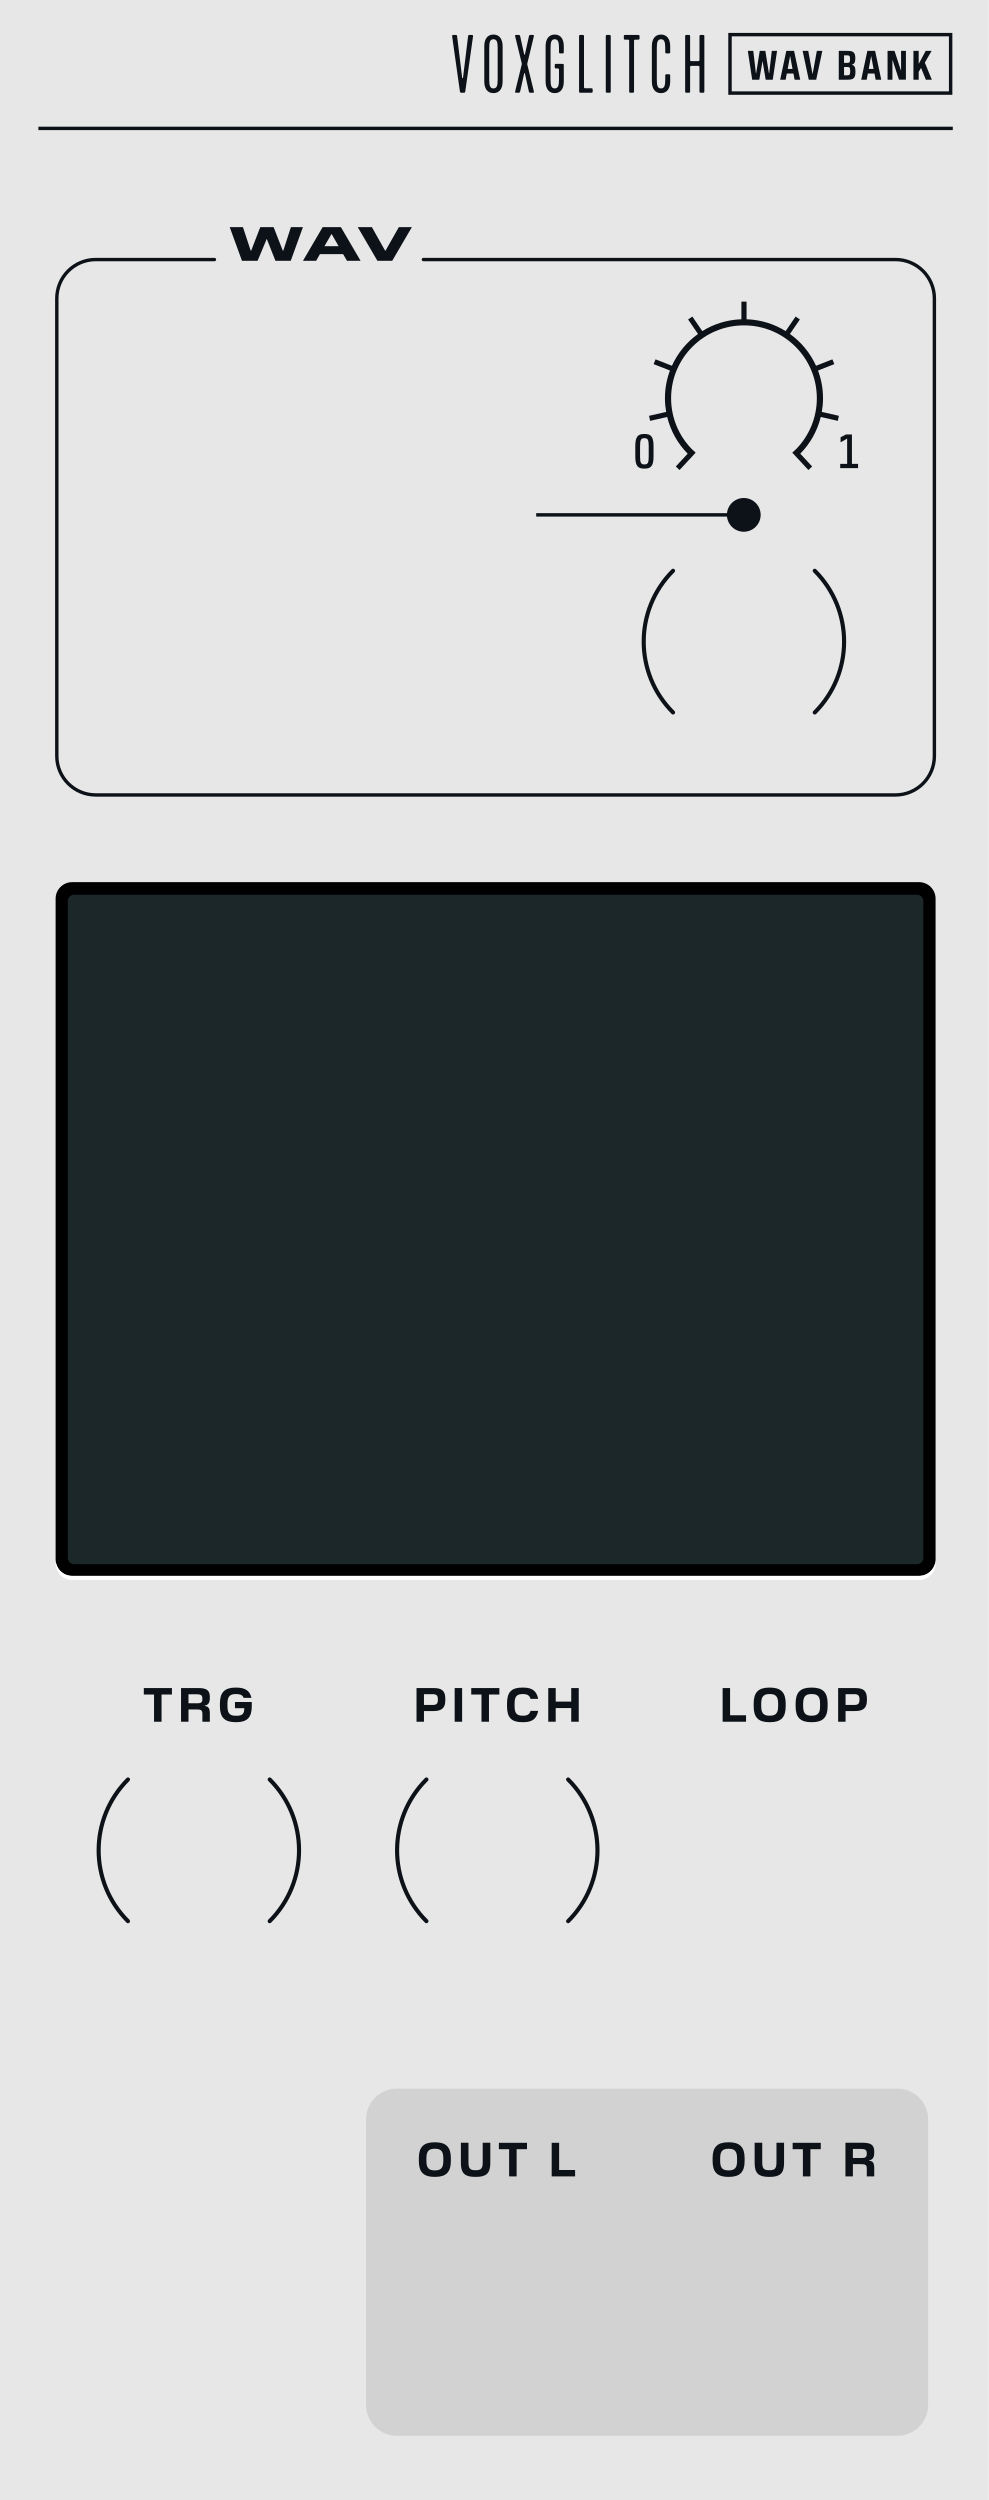
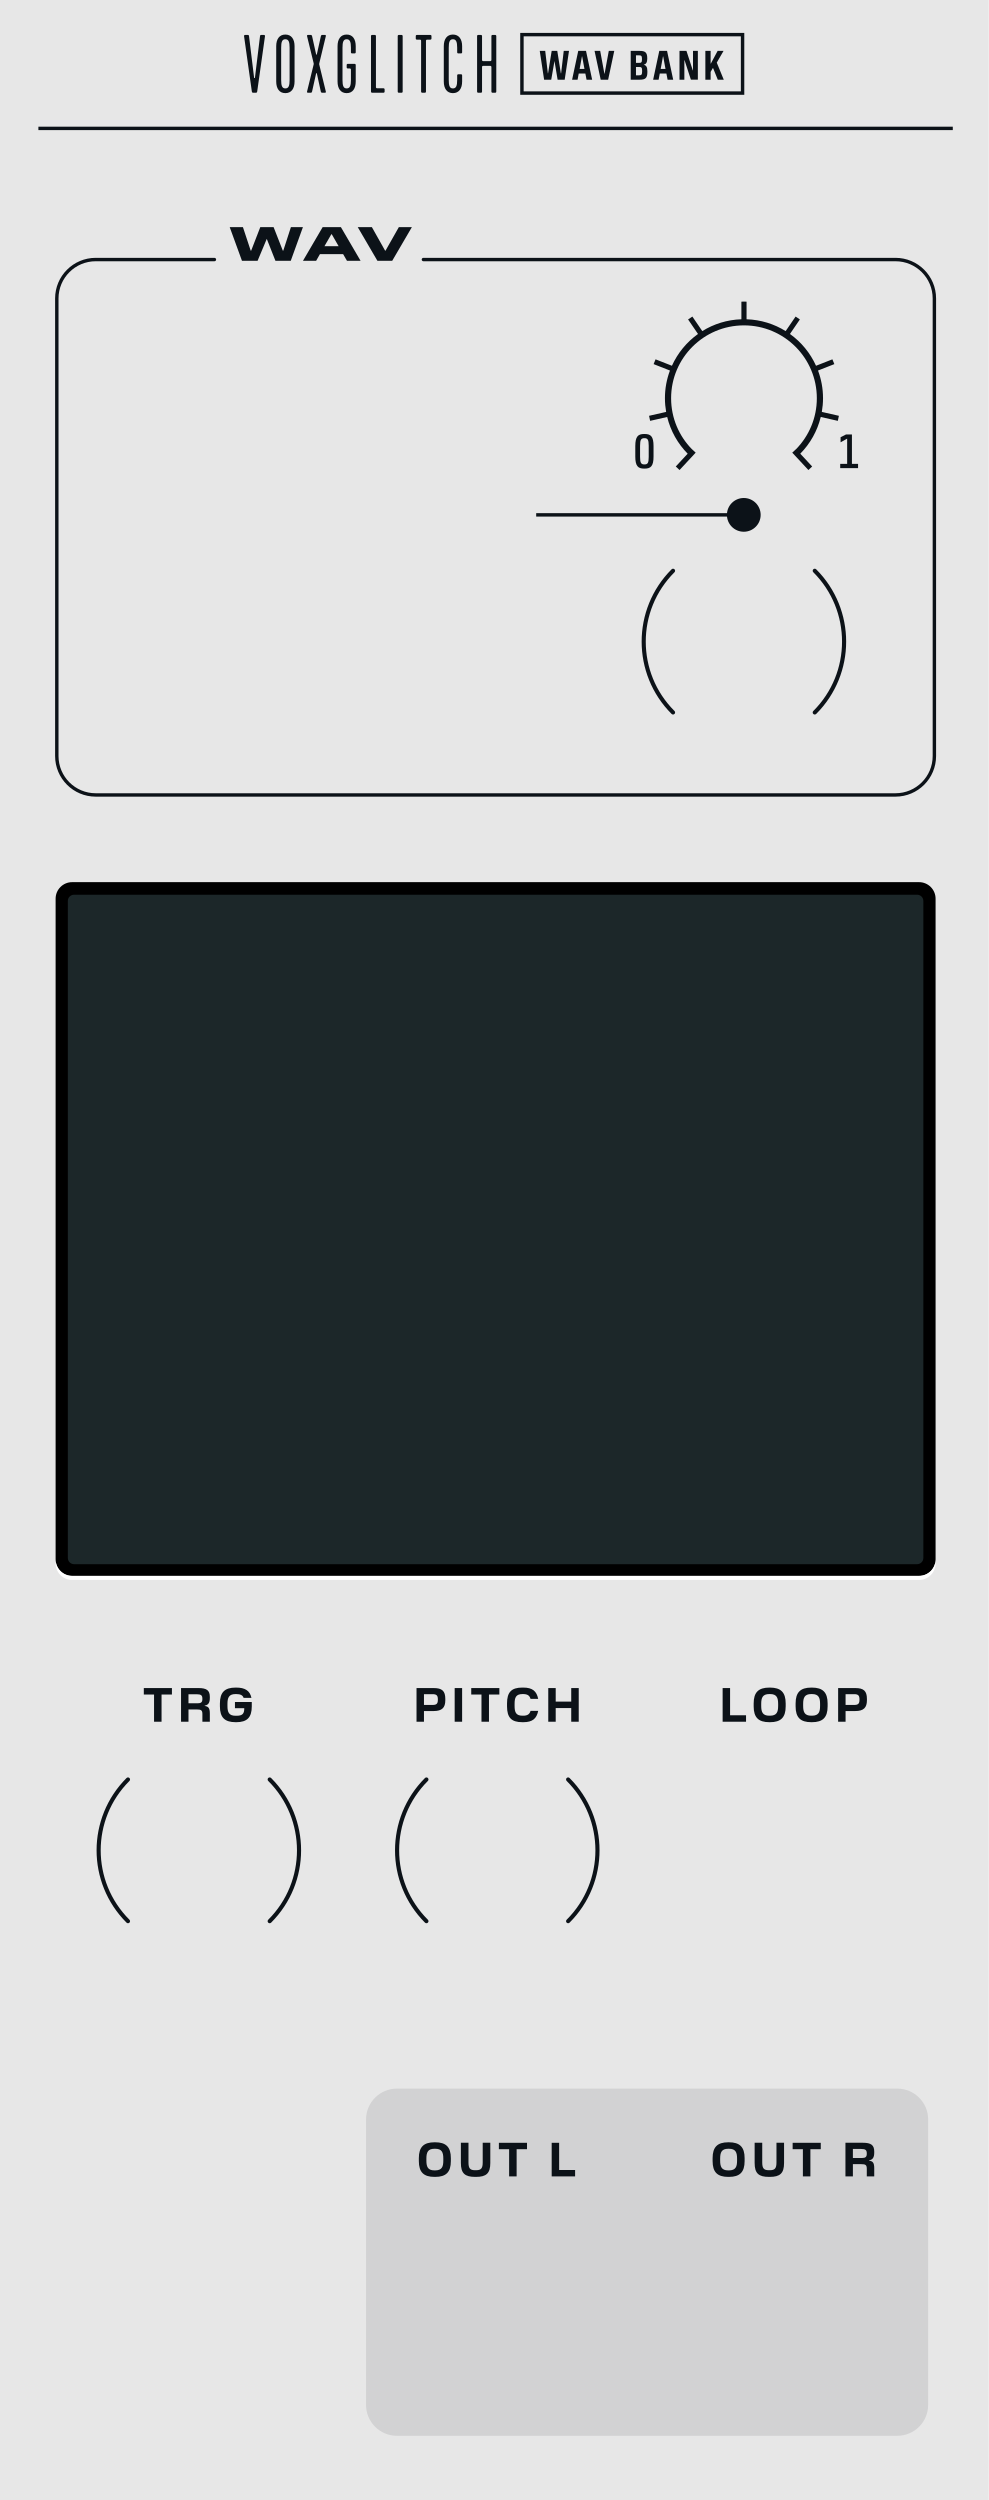
<svg xmlns="http://www.w3.org/2000/svg" version="1.1" id="Ebene_1" x="0px" y="0px" width="50.8mm" height="128.5mm" viewBox="0 0 144 364.252" style="enable-background:new 0 0 144 364.252;" xml:space="preserve">
  <rect x="0" y="0" width="144.0" height="364.252" style="fill:#e7e7e7;fill-opacity:1;opacity:1;stroke:none" id="rect1" />
  <defs id="defs61" />
  <style type="text/css" id="style2">
	.st0{fill:#F3EDE7;}
	.st1{fill:#FFFFFF;}
	.st2{fill:#1C2729;}
</style>
-   <path class="st0" d="m 99.996,13.513 h 0.384 c 0.112,0 0.169,-0.067 0.169,-0.168 V 9.762 c 0,-0.101 0.067,-0.168 0.169,-0.168 h 1.015 c 0.102,0 0.181,0.067 0.181,0.168 v 3.583 c 0,0.101 0.068,0.168 0.169,0.168 h 0.373 c 0.112,0 0.169,-0.067 0.169,-0.168 V 5.259 c 0,-0.101 -0.068,-0.168 -0.169,-0.168 h -0.373 c -0.112,0 -0.169,0.067 -0.169,0.168 V 8.74 c 0,0.101 -0.079,0.168 -0.181,0.168 h -1.015 c -0.102,0 -0.169,-0.067 -0.169,-0.168 V 5.259 c 0,-0.101 -0.067,-0.168 -0.169,-0.168 h -0.384 c -0.112,0 -0.169,0.067 -0.169,0.168 v 8.086 c 0,0.101 0.068,0.168 0.169,0.168 z m -5.02,-1.639 c 0,1.033 0.462,1.696 1.33,1.696 0.88,0 1.342,-0.674 1.342,-1.696 v -0.887 c 0,-0.101 -0.067,-0.168 -0.169,-0.168 h -0.384 c -0.101,0 -0.169,0.067 -0.169,0.168 v 0.674 c 0,0.831 -0.146,1.224 -0.62,1.224 -0.474,0 -0.608,-0.393 -0.608,-1.224 V 6.943 c 0,-0.831 0.135,-1.224 0.608,-1.224 0.473,0 0.62,0.393 0.62,1.224 v 0.674 c 0,0.101 0.068,0.168 0.169,0.168 h 0.384 c 0.102,0 0.169,-0.067 0.169,-0.168 V 6.73 c 0,-1.022 -0.462,-1.696 -1.342,-1.696 -0.868,0 -1.33,0.663 -1.33,1.696 z m -4.084,-6.267 c 0,0.112 0.067,0.168 0.169,0.168 h 0.439 c 0.102,0 0.169,0.067 0.169,0.168 v 7.401 c 0,0.101 0.068,0.168 0.17,0.168 h 0.372 c 0.112,0 0.169,-0.067 0.169,-0.168 v -7.4 c 0,-0.101 0.067,-0.168 0.169,-0.168 h 0.462 c 0.102,0 0.17,-0.067 0.17,-0.168 V 5.259 c 0,-0.112 -0.068,-0.168 -0.17,-0.168 h -1.95 c -0.102,0 -0.169,0.067 -0.169,0.168 z m -2.461,7.906 h 0.384 c 0.112,0 0.169,-0.067 0.169,-0.168 V 5.259 c 0,-0.101 -0.067,-0.168 -0.169,-0.168 h -0.384 c -0.112,0 -0.169,0.067 -0.169,0.168 v 8.086 c 0,0.101 0.067,0.168 0.169,0.168 z m -4.062,-0.168 c 0,0.101 0.067,0.168 0.169,0.168 h 1.646 c 0.102,0 0.169,-0.067 0.169,-0.168 V 13.03 c 0,-0.101 -0.067,-0.168 -0.169,-0.168 h -0.925 c -0.102,0 -0.169,-0.067 -0.169,-0.168 V 5.259 c 0,-0.101 -0.067,-0.168 -0.169,-0.168 h -0.384 c -0.112,0 -0.169,0.067 -0.169,0.168 v 8.086 z m -4.873,-1.471 c 0,1.033 0.462,1.696 1.33,1.696 0.88,0 1.319,-0.674 1.319,-1.696 V 9.47 c 0,-0.101 -0.067,-0.168 -0.169,-0.168 h -0.981 c -0.102,0 -0.169,0.067 -0.169,0.168 v 0.337 c 0,0.112 0.067,0.168 0.169,0.168 h 0.282 c 0.102,0 0.169,0.067 0.169,0.168 v 1.516 c 0,0.831 -0.146,1.224 -0.62,1.224 -0.474,0 -0.608,-0.393 -0.608,-1.224 V 6.943 c 0,-0.831 0.135,-1.224 0.608,-1.224 0.473,0 0.62,0.393 0.62,1.224 v 0.674 c 0,0.101 0.067,0.168 0.169,0.168 h 0.361 c 0.102,0 0.169,-0.067 0.169,-0.168 V 6.73 c 0,-1.022 -0.439,-1.696 -1.319,-1.696 -0.868,0 -1.33,0.663 -1.33,1.696 z m -4.333,1.639 h 0.451 c 0.079,0 0.146,-0.067 0.169,-0.168 l 0.598,-2.684 h 0.091 l 0.586,2.684 c 0.022,0.101 0.102,0.168 0.181,0.168 h 0.439 c 0.079,0 0.136,-0.067 0.113,-0.168 l -0.97,-3.976 0.011,-0.135 0.959,-3.976 c 0.022,-0.101 -0.034,-0.168 -0.113,-0.168 h -0.439 c -0.079,0 -0.146,0.067 -0.169,0.168 l -0.598,2.695 h -0.091 l -0.598,-2.695 c -0.022,-0.101 -0.09,-0.168 -0.169,-0.168 h -0.451 c -0.067,0 -0.135,0.067 -0.112,0.168 l 0.97,3.976 v 0.135 l -0.97,3.976 c -0.023,0.101 0.045,0.168 0.112,0.168 z m -3.882,-1.853 V 6.943 c 0,-0.831 0.135,-1.224 0.609,-1.224 0.485,0 0.62,0.393 0.62,1.224 v 4.717 c 0,0.831 -0.135,1.224 -0.62,1.224 -0.473,0 -0.609,-0.393 -0.609,-1.224 z m -0.721,0.214 c 0,1.033 0.462,1.696 1.331,1.696 0.88,0 1.342,-0.663 1.342,-1.696 V 6.73 c 0,-1.033 -0.462,-1.696 -1.342,-1.696 -0.868,0 -1.331,0.663 -1.331,1.696 z m -3.363,1.639 h 0.406 c 0.113,0 0.169,-0.056 0.191,-0.213 l 1.128,-8.007 c 0.022,-0.168 -0.068,-0.202 -0.169,-0.202 h -0.35 c -0.124,0 -0.191,0.034 -0.203,0.18 l -0.744,6.098 h -0.113 l -0.744,-6.099 c -0.011,-0.146 -0.079,-0.18 -0.203,-0.18 h -0.35 c -0.102,0 -0.192,0.034 -0.169,0.202 l 1.128,8.007 c 0.023,0.158 0.079,0.214 0.192,0.214 z" id="path4" style="stroke:none;fill-opacity:1;fill:#0c1218" />
  <path class="st0" d="m 98.276,103.595 c -2.793,-2.793 -4.188,-6.45 -4.188,-10.111 0,-3.66 1.395,-7.318 4.188,-10.111 0.117,-0.117 0.117,-0.307 0,-0.424 -0.117,-0.117 -0.307,-0.117 -0.424,0 -2.909,2.908 -4.364,6.723 -4.364,10.535 0,3.812 1.455,7.626 4.364,10.535 0.117,0.117 0.307,0.117 0.424,0 0.117,-0.117 0.117,-0.307 0,-0.424 z" id="path6" style="stroke:none;fill-opacity:1;fill:#0c1218" />
  <path class="st0" d="m 118.497,83.374 c 2.793,2.793 4.188,6.45 4.188,10.111 0,3.66 -1.395,7.318 -4.188,10.111 -0.117,0.117 -0.117,0.307 0,0.424 0.117,0.117 0.307,0.117 0.424,0 2.909,-2.908 4.364,-6.723 4.364,-10.535 0,-3.812 -1.455,-7.626 -4.364,-10.535 -0.117,-0.117 -0.307,-0.117 -0.424,0 -0.117,0.116 -0.117,0.306 0,0.424 z" id="path8" style="stroke:none;fill-opacity:1;fill:#0c1218" />
  <path class="st0" d="m 18.86,279.706 c -2.793,-2.793 -4.188,-6.45 -4.188,-10.111 0,-3.66 1.395,-7.318 4.188,-10.111 0.117,-0.117 0.117,-0.307 0,-0.424 -0.117,-0.117 -0.307,-0.117 -0.424,0 -2.909,2.908 -4.364,6.723 -4.364,10.535 0,3.812 1.455,7.626 4.364,10.535 0.117,0.117 0.307,0.117 0.424,0 0.117,-0.117 0.117,-0.307 0,-0.424 z" id="path10" style="stroke:none;fill-opacity:1;fill:#0c1218" />
  <path class="st0" d="m 39.081,259.485 c 2.793,2.793 4.188,6.45 4.188,10.11 0,3.66 -1.395,7.318 -4.188,10.111 -0.117,0.117 -0.117,0.307 0,0.424 0.117,0.117 0.307,0.117 0.424,0 2.909,-2.908 4.364,-6.723 4.364,-10.535 0,-3.812 -1.455,-7.626 -4.364,-10.535 -0.117,-0.117 -0.307,-0.117 -0.424,0 -0.117,0.118 -0.117,0.308 0,0.425 z" id="path12" style="stroke:none;fill-opacity:1;fill:#0c1218" />
  <path class="st0" d="m 62.343,279.706 c -2.793,-2.793 -4.188,-6.45 -4.188,-10.111 0,-3.66 1.395,-7.318 4.188,-10.111 0.117,-0.117 0.117,-0.307 0,-0.424 -0.117,-0.117 -0.307,-0.117 -0.424,0 -2.909,2.908 -4.364,6.723 -4.364,10.535 0,3.812 1.455,7.626 4.364,10.535 0.117,0.117 0.307,0.117 0.424,0 0.117,-0.117 0.117,-0.307 0,-0.424 z" id="path14" style="stroke:none;fill-opacity:1;fill:#0c1218" />
  <path class="st0" d="m 82.564,259.485 c 2.793,2.793 4.188,6.45 4.188,10.11 0,3.66 -1.395,7.318 -4.188,10.111 -0.117,0.117 -0.117,0.307 0,0.424 0.117,0.117 0.307,0.117 0.424,0 2.909,-2.908 4.364,-6.723 4.364,-10.535 0,-3.812 -1.455,-7.626 -4.364,-10.535 -0.117,-0.117 -0.307,-0.117 -0.424,0 -0.117,0.118 -0.117,0.308 0,0.425 z" id="path16" style="stroke:none;fill-opacity:1;fill:#0c1218" />
  <path class="st0" d="m 122.072,61.319 c 0.059,-0.243 0.11,-0.488 0.156,-0.736 l -2.488,-0.566 c 0.113,-0.648 0.176,-1.313 0.175,-1.993 0,-1.421 -0.259,-2.781 -0.73,-4.038 l 2.38,-0.935 c -0.089,-0.235 -0.184,-0.467 -0.285,-0.696 l -2.384,0.936 c -0.84,-1.86 -2.158,-3.455 -3.8,-4.631 l 1.446,-2.117 c -0.204,-0.145 -0.412,-0.285 -0.624,-0.42 l -1.447,2.118 c -1.663,-1.035 -3.61,-1.656 -5.697,-1.723 v -2.566 c -0.125,-0.003 -0.25,-0.01 -0.376,-0.01 -0.126,0 -0.251,0.006 -0.376,0.01 v 2.566 c -2.087,0.067 -4.033,0.688 -5.697,1.723 l -1.447,-2.118 c -0.212,0.134 -0.42,0.275 -0.624,0.42 l 1.446,2.117 c -1.641,1.176 -2.96,2.772 -3.8,4.631 l -2.384,-0.936 c -0.101,0.229 -0.196,0.461 -0.285,0.696 l 2.38,0.935 c -0.471,1.257 -0.73,2.617 -0.73,4.038 0,0.68 0.062,1.345 0.175,1.993 l -2.488,0.566 c 0.046,0.248 0.098,0.493 0.156,0.736 l 2.485,-0.565 c 0.5,2.054 1.549,3.893 2.984,5.349 l -1.731,1.865 c 0.177,0.177 0.361,0.348 0.548,0.516 l 2.351,-2.532 -0.551,-0.512 -0.003,0.003 c -1.872,-1.915 -3.026,-4.529 -3.026,-7.419 0,-2.933 1.188,-5.584 3.109,-7.507 1.923,-1.922 4.574,-3.109 7.507,-3.109 2.933,0 5.584,1.188 7.507,3.109 1.922,1.923 3.109,4.574 3.109,7.507 0,2.889 -1.154,5.503 -3.026,7.419 l -0.003,-0.003 -0.551,0.512 2.351,2.532 c 0.187,-0.167 0.37,-0.339 0.548,-0.516 l -1.731,-1.865 c 1.435,-1.456 2.484,-3.295 2.984,-5.349 z" id="path18" style="stroke:none;fill-opacity:1;fill:#0c1218" />
  <path class="st0" d="m 93.892,67.667 c -0.479,0 -0.634,-0.21 -0.634,-1.093 v -1.632 c 0,-0.883 0.155,-1.1 0.634,-1.1 0.471,0 0.626,0.217 0.626,1.1 v 1.632 c 0,0.884 -0.147,1.093 -0.626,1.093 z m 0.042,0.61 c 0.887,0 1.287,-0.371 1.287,-1.758 v -1.521 c 0,-1.4 -0.394,-1.765 -1.287,-1.765 h -0.085 c -0.886,0 -1.287,0.364 -1.287,1.765 v 1.521 c 0,1.387 0.401,1.758 1.287,1.758 z" id="path20" style="stroke:none;fill-opacity:1;fill:#0c1218" />
  <polygon class="st0" points="123.053,63.304 122.265,63.703 122.265,64.446 123.187,63.927 123.222,63.927 123.222,67.59 122.209,67.59 122.209,68.207 124.812,68.207 124.812,67.59 123.918,67.59 123.918,63.304 " id="polygon22" transform="translate(0.2086209)" style="stroke:none;fill-opacity:1;fill:#0c1218" />
  <path class="st0" d="m 34.422,250.925 c 1.576,0 2.262,-0.686 2.262,-2.304 v -0.637 h -2.452 v 0.903 h 1.359 c 0,0.785 -0.238,1.1 -1.121,1.1 h -0.154 c -0.973,0 -1.176,-0.525 -1.176,-1.421 v -0.309 c 0,-0.889 0.203,-1.429 1.176,-1.429 h 0.119 c 0.588,0 0.938,0.168 1.058,0.553 h 1.142 c -0.217,-1.057 -0.952,-1.499 -2.213,-1.499 h -0.091 c -1.59,0 -2.29,0.693 -2.29,2.311 v 0.427 c 0,1.618 0.7,2.304 2.29,2.304 h 0.091 z m -5.747,-4.069 c 0.616,0 0.812,0.154 0.812,0.651 v 0.042 c 0,0.469 -0.196,0.623 -0.701,0.623 h -1.324 v -1.316 z m -1.212,2.213 h 1.205 c 0.645,0 0.82,0.119 0.82,0.672 v 1.114 h 1.085 v -1.184 c 0,-0.854 -0.231,-1.03 -0.75,-1.114 v -0.049 c 0.525,-0.084 0.75,-0.406 0.75,-1.135 v -0.126 c 0,-0.953 -0.448,-1.296 -1.667,-1.296 h -2.528 v 4.903 h 1.085 z m -3.926,-2.178 h 1.513 v -0.938 h -4.097 v 0.938 h 1.492 v 3.964 h 1.093 v -3.964 z" id="path24" style="stroke:none;fill-opacity:1;fill:#0c1218" />
  <path class="st0" d="m 60.01,33.094 h -1.898 l -1.94,3.425 h -0.063 l -1.926,-3.425 h -2.059 l 2.865,4.903 h 2.157 z m -11.671,1.036 0.995,1.737 h -2.059 l 1.001,-1.737 z m 1.331,-1.036 h -2.661 l -2.865,4.903 h 1.919 l 0.553,-0.974 h 3.376 l 0.561,0.974 h 1.982 z m -5.534,0 h -1.751 l -1.113,3.432 h -0.063 l -1.345,-3.432 h -1.94 l -1.331,3.432 h -0.063 l -1.135,-3.432 h -1.926 l 1.786,4.903 h 2.276 l 1.338,-3.194 1.261,3.194 h 2.234 z" id="path26" style="stroke:none;fill-opacity:1;fill:#0c1218" />
  <path class="st0" d="m 84.321,245.952 h -1.092 v 1.975 h -2.262 v -1.975 h -1.085 v 4.903 h 1.085 v -1.989 h 2.262 v 1.989 h 1.093 v -4.903 z m -8.072,4.973 c 1.345,0 1.94,-0.532 2.165,-1.646 h -1.114 c -0.14,0.504 -0.477,0.7 -1.085,0.7 h -0.091 c -0.974,0 -1.148,-0.539 -1.148,-1.429 v -0.294 c 0,-0.889 0.175,-1.429 1.148,-1.429 h 0.091 c 0.609,0 0.945,0.196 1.085,0.701 h 1.114 c -0.224,-1.114 -0.82,-1.646 -2.165,-1.646 h -0.161 c -1.583,0 -2.213,0.687 -2.213,2.304 v 0.434 c 0,1.618 0.63,2.304 2.213,2.304 h 0.161 z m -5.005,-4.034 h 1.513 v -0.938 h -4.097 v 0.938 h 1.492 v 3.964 h 1.093 v -3.964 z m -3.913,-0.939 h -1.085 v 4.903 h 1.085 z m -4.305,0.89 c 0.588,0 0.771,0.196 0.771,0.75 v 0.07 c 0,0.54 -0.168,0.75 -0.764,0.75 h -1.261 v -1.569 h 1.254 z m -1.254,2.458 h 1.429 c 1.198,0 1.681,-0.498 1.681,-1.562 v -0.21 c 0,-1.156 -0.483,-1.576 -1.681,-1.576 h -2.514 v 4.903 h 1.085 z" id="path28" style="stroke:none;fill-opacity:1;fill:#0c1218" />
  <path class="st0" d="m 124.455,246.842 c 0.588,0 0.771,0.196 0.771,0.75 v 0.07 c 0,0.54 -0.168,0.75 -0.764,0.75 h -1.261 v -1.569 h 1.254 z m -1.254,2.458 h 1.429 c 1.198,0 1.681,-0.498 1.681,-1.562 v -0.21 c 0,-1.156 -0.483,-1.576 -1.681,-1.576 h -2.514 v 4.903 h 1.085 z m -5.005,0.679 c -0.973,0 -1.176,-0.539 -1.176,-1.429 v -0.294 c 0,-0.889 0.203,-1.429 1.176,-1.429 h 0.119 c 0.967,0 1.17,0.54 1.17,1.429 v 0.294 c 0,0.903 -0.203,1.415 -1.17,1.429 z m 0.106,0.946 c 1.576,0 2.283,-0.686 2.283,-2.304 v -0.427 c 0,-1.618 -0.708,-2.311 -2.283,-2.311 h -0.091 c -1.59,0 -2.29,0.693 -2.29,2.311 v 0.427 c 0,1.618 0.7,2.304 2.29,2.304 z m -6.216,-0.946 c -0.974,0 -1.177,-0.539 -1.177,-1.429 v -0.294 c 0,-0.889 0.203,-1.429 1.177,-1.429 h 0.119 c 0.967,0 1.17,0.54 1.17,1.429 v 0.294 c 0,0.903 -0.203,1.415 -1.17,1.429 z m 0.105,0.946 c 1.576,0 2.283,-0.686 2.283,-2.304 v -0.427 c 0,-1.618 -0.708,-2.311 -2.283,-2.311 h -0.091 c -1.59,0 -2.29,0.693 -2.29,2.311 v 0.427 c 0,1.618 0.7,2.304 2.29,2.304 z m -3.493,-1.008 h -2.325 v -3.964 h -1.085 v 4.903 h 3.411 v -0.939 z" id="path30" style="stroke:none;fill-opacity:1;fill:#0c1218" />
  <rect style="fill:#d2d2d3;fill-opacity:1;stroke:none;stroke-width:0.283" id="rect2" width="81.9" height="50.585" x="53.333" y="-354.897" rx="4.5" ry="4.5" transform="scale(1,-1)" />
  <path class="st0" d="m 83.791,316.167 h -2.325 v -3.964 h -1.085 v 4.903 h 3.411 v -0.939 z m -8.519,-3.026 h 1.513 v -0.938 h -4.097 v 0.938 h 1.492 v 3.964 h 1.093 v -3.964 z m -5.929,4.034 c 1.513,0 2.094,-0.518 2.094,-2.031 v -2.942 h -1.106 v 2.879 c 0,0.847 -0.238,1.121 -0.96,1.121 h -0.154 c -0.722,0 -0.959,-0.266 -0.959,-1.121 v -2.879 h -1.107 v 2.942 c 0,1.513 0.575,2.031 2.094,2.031 z m -6.041,-0.946 c -0.974,0 -1.177,-0.539 -1.177,-1.429 v -0.294 c 0,-0.889 0.203,-1.429 1.177,-1.429 h 0.119 c 0.967,0 1.17,0.54 1.17,1.429 v 0.294 c 0,0.903 -0.203,1.415 -1.17,1.429 z m 0.105,0.946 c 1.576,0 2.283,-0.686 2.283,-2.304 v -0.427 c 0,-1.618 -0.708,-2.311 -2.283,-2.311 h -0.091 c -1.59,0 -2.29,0.693 -2.29,2.311 v 0.427 c 0,1.618 0.7,2.304 2.29,2.304 z" id="path32" style="stroke:none;fill-opacity:1;fill:#0c1218" />
  <path class="st0" d="m 125.479,313.106 c 0.616,0 0.812,0.154 0.812,0.651 v 0.042 c 0,0.469 -0.196,0.623 -0.701,0.623 h -1.324 v -1.316 z m -1.212,2.213 h 1.205 c 0.645,0 0.82,0.119 0.82,0.672 v 1.114 h 1.085 v -1.184 c 0,-0.854 -0.231,-1.03 -0.75,-1.114 v -0.049 c 0.525,-0.084 0.75,-0.406 0.75,-1.135 v -0.126 c 0,-0.953 -0.448,-1.296 -1.667,-1.296 h -2.528 v 4.903 h 1.085 z m -6.194,-2.178 h 1.513 v -0.938 h -4.097 v 0.938 h 1.492 v 3.964 h 1.093 v -3.964 z m -5.929,4.034 c 1.513,0 2.094,-0.518 2.094,-2.031 v -2.942 h -1.106 v 2.879 c 0,0.847 -0.238,1.121 -0.96,1.121 h -0.154 c -0.722,0 -0.959,-0.266 -0.959,-1.121 v -2.879 h -1.107 v 2.942 c 0,1.513 0.575,2.031 2.094,2.031 z m -6.041,-0.946 c -0.974,0 -1.177,-0.539 -1.177,-1.429 v -0.294 c 0,-0.889 0.203,-1.429 1.177,-1.429 h 0.119 c 0.967,0 1.17,0.54 1.17,1.429 v 0.294 c 0,0.903 -0.203,1.415 -1.17,1.429 z m 0.105,0.946 c 1.576,0 2.283,-0.686 2.283,-2.304 v -0.427 c 0,-1.618 -0.708,-2.311 -2.283,-2.311 h -0.091 c -1.59,0 -2.29,0.693 -2.29,2.311 v 0.427 c 0,1.618 0.7,2.304 2.29,2.304 z" id="path34" style="stroke:none;fill-opacity:1;fill:#0c1218" />
  <path class="st0" d="m 61.689,38.065 h 68.781 c 1.498,0 2.851,0.606 3.833,1.588 0.981,0.982 1.587,2.335 1.588,3.833 v 66.67 c 0,1.498 -0.606,2.851 -1.588,3.833 -0.982,0.981 -2.335,1.587 -3.833,1.588 H 13.947 c -1.498,0 -2.851,-0.606 -3.833,-1.588 -0.981,-0.982 -1.587,-2.335 -1.588,-3.833 v -66.67 c 0,-1.498 0.606,-2.851 1.588,-3.833 0.982,-0.981 2.335,-1.587 3.833,-1.588 h 17.293 c 0.137,0 0.249,-0.111 0.249,-0.249 0,-0.137 -0.111,-0.249 -0.249,-0.249 h -17.293 c -3.269,0 -5.918,2.65 -5.918,5.918 v 66.67 c 0,3.269 2.65,5.918 5.918,5.918 H 130.47 c 3.269,0 5.918,-2.65 5.918,-5.918 v -66.67 c 0,-3.269 -2.65,-5.918 -5.918,-5.918 H 61.689 c -0.137,0 -0.249,0.111 -0.249,0.249 10e-4,0.137 0.112,0.249 0.249,0.249 z" id="path36" style="stroke:none;fill-opacity:1;fill:#0c1218" />
  <polyline class="st0" points="5.386,18.956 138.614,18.956 138.614,18.458 5.386,18.458  " id="polyline38" transform="translate(0.2086209)" style="stroke:none;fill-opacity:1;fill:#0c1218" />
-   <path class="st0" d="m 138.258,5.294 v 8.018 h -31.646 V 5.294 h 31.646 m 0.5,-0.499 h -0.5 -31.646 -0.5 v 0.5 8.018 0.5 h 0.5 31.646 0.5 v -0.5 -8.019 z" id="path40" style="stroke:none;fill-opacity:1;fill:#0c1218" />
-   <path class="st0" d="m 133.855,10.474 0.323,-0.558 h 0.031 l 0.689,1.697 h 0.87 l -1.02,-2.489 0.989,-1.709 h -0.863 l -0.996,1.859 h -0.023 V 7.415 h -0.768 v 4.198 h 0.768 z m -1.862,-3.059 h -0.707 v 2.836 h -0.03 l -0.923,-2.836 h -1.014 v 4.198 h 0.707 V 8.776 h 0.03 l 0.924,2.836 h 1.013 z m -5.051,0.804 0.336,1.829 h -0.702 l 0.336,-1.829 z m 0.564,-0.804 h -1.133 l -0.894,4.198 h 0.797 l 0.168,-0.899 h 0.966 l 0.174,0.899 h 0.815 z m -4.085,2.345 c 0.324,0 0.45,0.042 0.45,0.54 v 0.12 c 0,0.492 -0.126,0.552 -0.45,0.552 h -0.443 V 9.76 Z m 0,-1.697 c 0.312,0 0.432,0.06 0.432,0.545 v 0.024 c 0,0.48 -0.12,0.528 -0.42,0.528 h -0.455 V 8.063 Z m 1.218,2.344 c 0,-0.629 -0.162,-0.887 -0.516,-0.959 v -0.03 c 0.329,-0.072 0.497,-0.336 0.497,-0.87 V 8.506 c 0,-0.905 -0.329,-1.091 -1.127,-1.091 h -1.283 v 4.198 h 1.307 c 0.786,0 1.122,-0.198 1.122,-1.115 z m -4.825,-2.992 h -0.798 l -0.611,3.322 h -0.03 l -0.611,-3.322 h -0.821 l 0.894,4.198 h 1.085 z m -4.679,0.804 0.336,1.829 h -0.702 l 0.336,-1.829 z m 0.563,-0.804 h -1.133 l -0.894,4.198 h 0.797 l 0.168,-0.899 h 0.966 l 0.174,0.899 h 0.815 z m -2.478,0 h -0.768 l -0.384,3.274 h -0.036 l -0.521,-3.274 h -0.816 l -0.527,3.274 h -0.03 l -0.384,-3.274 h -0.797 l 0.636,4.198 h 1.037 l 0.474,-2.729 0.456,2.729 h 1.031 z" id="path42" style="stroke:none;fill-opacity:1;fill:#0c1218" />
+   <g id="g1" transform="translate(-30.3153)">
+     <path class="st0" d="m 99.996,13.513 h 0.384 c 0.112,0 0.169,-0.067 0.169,-0.168 V 9.762 c 0,-0.101 0.067,-0.168 0.169,-0.168 h 1.015 c 0.102,0 0.181,0.067 0.181,0.168 v 3.583 c 0,0.101 0.068,0.168 0.169,0.168 h 0.373 c 0.112,0 0.169,-0.067 0.169,-0.168 V 5.259 c 0,-0.101 -0.068,-0.168 -0.169,-0.168 h -0.373 c -0.112,0 -0.169,0.067 -0.169,0.168 V 8.74 c 0,0.101 -0.079,0.168 -0.181,0.168 h -1.015 c -0.102,0 -0.169,-0.067 -0.169,-0.168 V 5.259 c 0,-0.101 -0.067,-0.168 -0.169,-0.168 h -0.384 c -0.112,0 -0.169,0.067 -0.169,0.168 v 8.086 c 0,0.101 0.068,0.168 0.169,0.168 z m -5.02,-1.639 c 0,1.033 0.462,1.696 1.33,1.696 0.88,0 1.342,-0.674 1.342,-1.696 v -0.887 c 0,-0.101 -0.067,-0.168 -0.169,-0.168 h -0.384 c -0.101,0 -0.169,0.067 -0.169,0.168 v 0.674 c 0,0.831 -0.146,1.224 -0.62,1.224 -0.474,0 -0.608,-0.393 -0.608,-1.224 V 6.943 c 0,-0.831 0.135,-1.224 0.608,-1.224 0.473,0 0.62,0.393 0.62,1.224 v 0.674 c 0,0.101 0.068,0.168 0.169,0.168 h 0.384 c 0.102,0 0.169,-0.067 0.169,-0.168 V 6.73 c 0,-1.022 -0.462,-1.696 -1.342,-1.696 -0.868,0 -1.33,0.663 -1.33,1.696 z m -4.084,-6.267 c 0,0.112 0.067,0.168 0.169,0.168 h 0.439 c 0.102,0 0.169,0.067 0.169,0.168 v 7.401 c 0,0.101 0.068,0.168 0.17,0.168 h 0.372 c 0.112,0 0.169,-0.067 0.169,-0.168 v -7.4 c 0,-0.101 0.067,-0.168 0.169,-0.168 h 0.462 c 0.102,0 0.17,-0.067 0.17,-0.168 V 5.259 c 0,-0.112 -0.068,-0.168 -0.17,-0.168 h -1.95 c -0.102,0 -0.169,0.067 -0.169,0.168 z m -2.461,7.906 h 0.384 c 0.112,0 0.169,-0.067 0.169,-0.168 V 5.259 c 0,-0.101 -0.067,-0.168 -0.169,-0.168 h -0.384 c -0.112,0 -0.169,0.067 -0.169,0.168 v 8.086 c 0,0.101 0.067,0.168 0.169,0.168 z m -4.062,-0.168 c 0,0.101 0.067,0.168 0.169,0.168 h 1.646 c 0.102,0 0.169,-0.067 0.169,-0.168 V 13.03 c 0,-0.101 -0.067,-0.168 -0.169,-0.168 h -0.925 c -0.102,0 -0.169,-0.067 -0.169,-0.168 V 5.259 c 0,-0.101 -0.067,-0.168 -0.169,-0.168 h -0.384 c -0.112,0 -0.169,0.067 -0.169,0.168 v 8.086 z m -4.873,-1.471 c 0,1.033 0.462,1.696 1.33,1.696 0.88,0 1.319,-0.674 1.319,-1.696 V 9.47 c 0,-0.101 -0.067,-0.168 -0.169,-0.168 h -0.981 c -0.102,0 -0.169,0.067 -0.169,0.168 v 0.337 c 0,0.112 0.067,0.168 0.169,0.168 h 0.282 c 0.102,0 0.169,0.067 0.169,0.168 v 1.516 c 0,0.831 -0.146,1.224 -0.62,1.224 -0.474,0 -0.608,-0.393 -0.608,-1.224 V 6.943 c 0,-0.831 0.135,-1.224 0.608,-1.224 0.473,0 0.62,0.393 0.62,1.224 v 0.674 c 0,0.101 0.067,0.168 0.169,0.168 h 0.361 c 0.102,0 0.169,-0.067 0.169,-0.168 V 6.73 c 0,-1.022 -0.439,-1.696 -1.319,-1.696 -0.868,0 -1.33,0.663 -1.33,1.696 z m -4.333,1.639 h 0.451 c 0.079,0 0.146,-0.067 0.169,-0.168 l 0.598,-2.684 h 0.091 l 0.586,2.684 c 0.022,0.101 0.102,0.168 0.181,0.168 h 0.439 c 0.079,0 0.136,-0.067 0.113,-0.168 l -0.97,-3.976 0.011,-0.135 0.959,-3.976 c 0.022,-0.101 -0.034,-0.168 -0.113,-0.168 h -0.439 c -0.079,0 -0.146,0.067 -0.169,0.168 l -0.598,2.695 h -0.091 l -0.598,-2.695 c -0.022,-0.101 -0.09,-0.168 -0.169,-0.168 h -0.451 c -0.067,0 -0.135,0.067 -0.112,0.168 l 0.97,3.976 v 0.135 l -0.97,3.976 c -0.023,0.101 0.045,0.168 0.112,0.168 z m -3.882,-1.853 V 6.943 c 0,-0.831 0.135,-1.224 0.609,-1.224 0.485,0 0.62,0.393 0.62,1.224 v 4.717 c 0,0.831 -0.135,1.224 -0.62,1.224 -0.473,0 -0.609,-0.393 -0.609,-1.224 z m -0.721,0.214 c 0,1.033 0.462,1.696 1.331,1.696 0.88,0 1.342,-0.663 1.342,-1.696 V 6.73 c 0,-1.033 -0.462,-1.696 -1.342,-1.696 -0.868,0 -1.331,0.663 -1.331,1.696 z m -3.363,1.639 h 0.406 c 0.113,0 0.169,-0.056 0.191,-0.213 l 1.128,-8.007 c 0.022,-0.168 -0.068,-0.202 -0.169,-0.202 h -0.35 c -0.124,0 -0.191,0.034 -0.203,0.18 l -0.744,6.098 h -0.113 l -0.744,-6.099 c -0.011,-0.146 -0.079,-0.18 -0.203,-0.18 h -0.35 c -0.102,0 -0.192,0.034 -0.169,0.202 l 1.128,8.007 c 0.023,0.158 0.079,0.214 0.192,0.214 z" id="path4" style="fill:#0c1218;fill-opacity:1;stroke:none" />
+     <path class="st0" d="m 138.258,5.294 v 8.018 h -31.646 V 5.294 h 31.646 m 0.5,-0.499 h -0.5 -31.646 -0.5 v 0.5 8.018 0.5 h 0.5 31.646 0.5 v -0.5 -8.019 z" id="path40" style="fill:#0c1218;fill-opacity:1;stroke:none" />
+     <path class="st0" d="m 133.855,10.474 0.323,-0.558 h 0.031 l 0.689,1.697 h 0.87 l -1.02,-2.489 0.989,-1.709 h -0.863 l -0.996,1.859 h -0.023 V 7.415 h -0.768 v 4.198 h 0.768 z m -1.862,-3.059 h -0.707 v 2.836 h -0.03 l -0.923,-2.836 h -1.014 v 4.198 h 0.707 V 8.776 h 0.03 l 0.924,2.836 h 1.013 z m -5.051,0.804 0.336,1.829 h -0.702 l 0.336,-1.829 z m 0.564,-0.804 h -1.133 l -0.894,4.198 h 0.797 l 0.168,-0.899 h 0.966 l 0.174,0.899 h 0.815 z m -4.085,2.345 c 0.324,0 0.45,0.042 0.45,0.54 v 0.12 c 0,0.492 -0.126,0.552 -0.45,0.552 h -0.443 V 9.76 Z m 0,-1.697 c 0.312,0 0.432,0.06 0.432,0.545 v 0.024 c 0,0.48 -0.12,0.528 -0.42,0.528 h -0.455 V 8.063 Z m 1.218,2.344 c 0,-0.629 -0.162,-0.887 -0.516,-0.959 v -0.03 c 0.329,-0.072 0.497,-0.336 0.497,-0.87 V 8.506 c 0,-0.905 -0.329,-1.091 -1.127,-1.091 h -1.283 v 4.198 h 1.307 c 0.786,0 1.122,-0.198 1.122,-1.115 z m -4.825,-2.992 h -0.798 l -0.611,3.322 h -0.03 l -0.611,-3.322 h -0.821 l 0.894,4.198 h 1.085 z m -4.679,0.804 0.336,1.829 h -0.702 l 0.336,-1.829 z m 0.563,-0.804 h -1.133 l -0.894,4.198 h 0.797 l 0.168,-0.899 h 0.966 l 0.174,0.899 h 0.815 z m -2.478,0 h -0.768 l -0.384,3.274 h -0.036 l -0.521,-3.274 h -0.816 l -0.527,3.274 h -0.03 l -0.384,-3.274 h -0.797 l 0.636,4.198 h 1.037 l 0.474,-2.729 0.456,2.729 h 1.031 z" id="path42" style="fill:#0c1218;fill-opacity:1;stroke:none" />
+   </g>
  <circle class="st0" cx="108.37" cy="75.017" r="2.458" id="circle46" style="stroke:none;fill-opacity:1;fill:#0c1218" />
  <path d="M 133.905,229.601 H 10.513 c -1.331,0 -2.41,-1.079 -2.41,-2.41 V 130.94 c 0,-1.331 1.079,-2.41 2.41,-2.41 H 133.905 c 1.331,0 2.41,1.079 2.41,2.41 v 96.251 c 0,1.331 -1.079,2.41 -2.41,2.41" id="path48" style="stroke:none" />
  <path class="st1" d="m 136.315,227.209 c 0,1.331 -1.079,2.41 -2.41,2.41 H 10.513 c -1.331,0 -2.41,-1.079 -2.41,-2.41 v 0.583 c 0,1.331 1.079,2.41 2.41,2.41 H 133.905 c 1.331,0 2.41,-1.079 2.41,-2.41 v -0.583" id="path50" style="stroke:none" />
  <path class="st2" d="M 133.622,227.904 H 10.796 c -0.504,0 -0.912,-0.409 -0.912,-0.912 v -95.72 c 0,-0.504 0.409,-0.912 0.912,-0.912 H 133.621 c 0.504,0 0.912,0.409 0.912,0.912 v 95.72 c 0.001,0.504 -0.408,0.912 -0.911,0.912 z" id="path52" style="stroke:none;fill-opacity:1;fill:#1c2729" />
  <polyline class="st0" points="77.915,75.267 108.161,75.267 108.161,74.767 77.915,74.767  " id="polyline54" transform="translate(0.2086209)" style="stroke:none;fill-opacity:1;fill:#0c1218" />
</svg>
